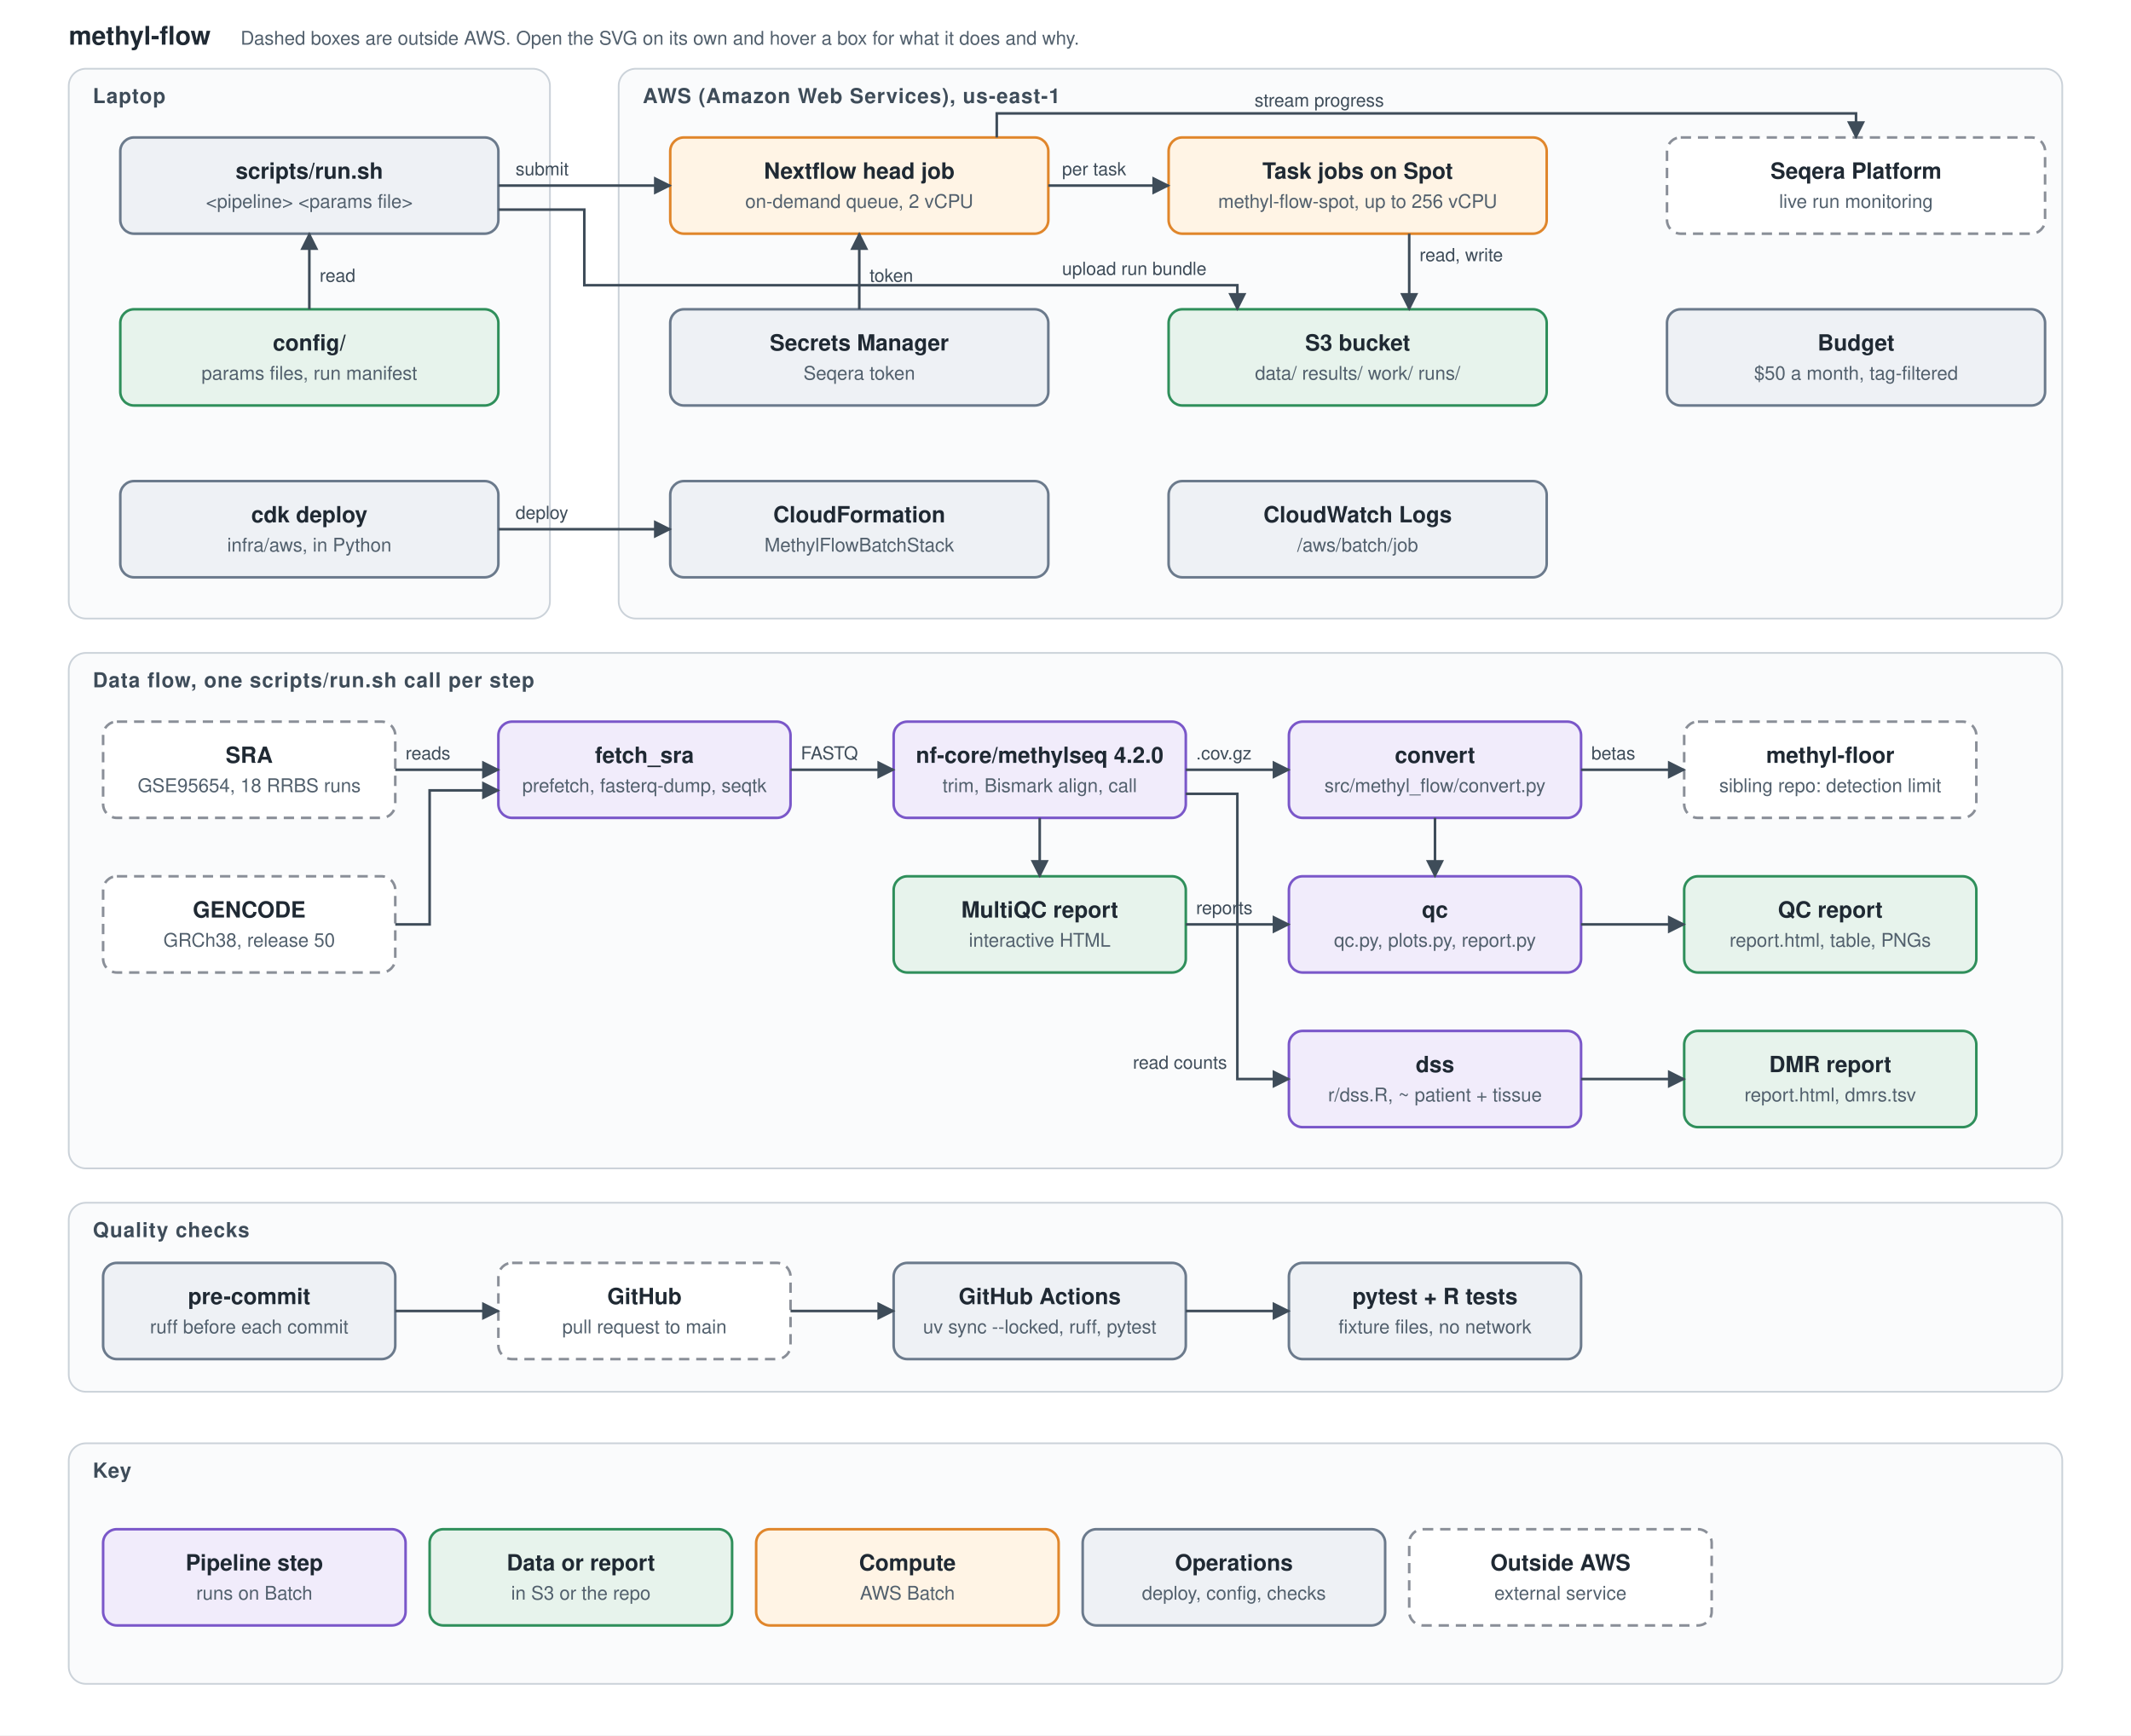
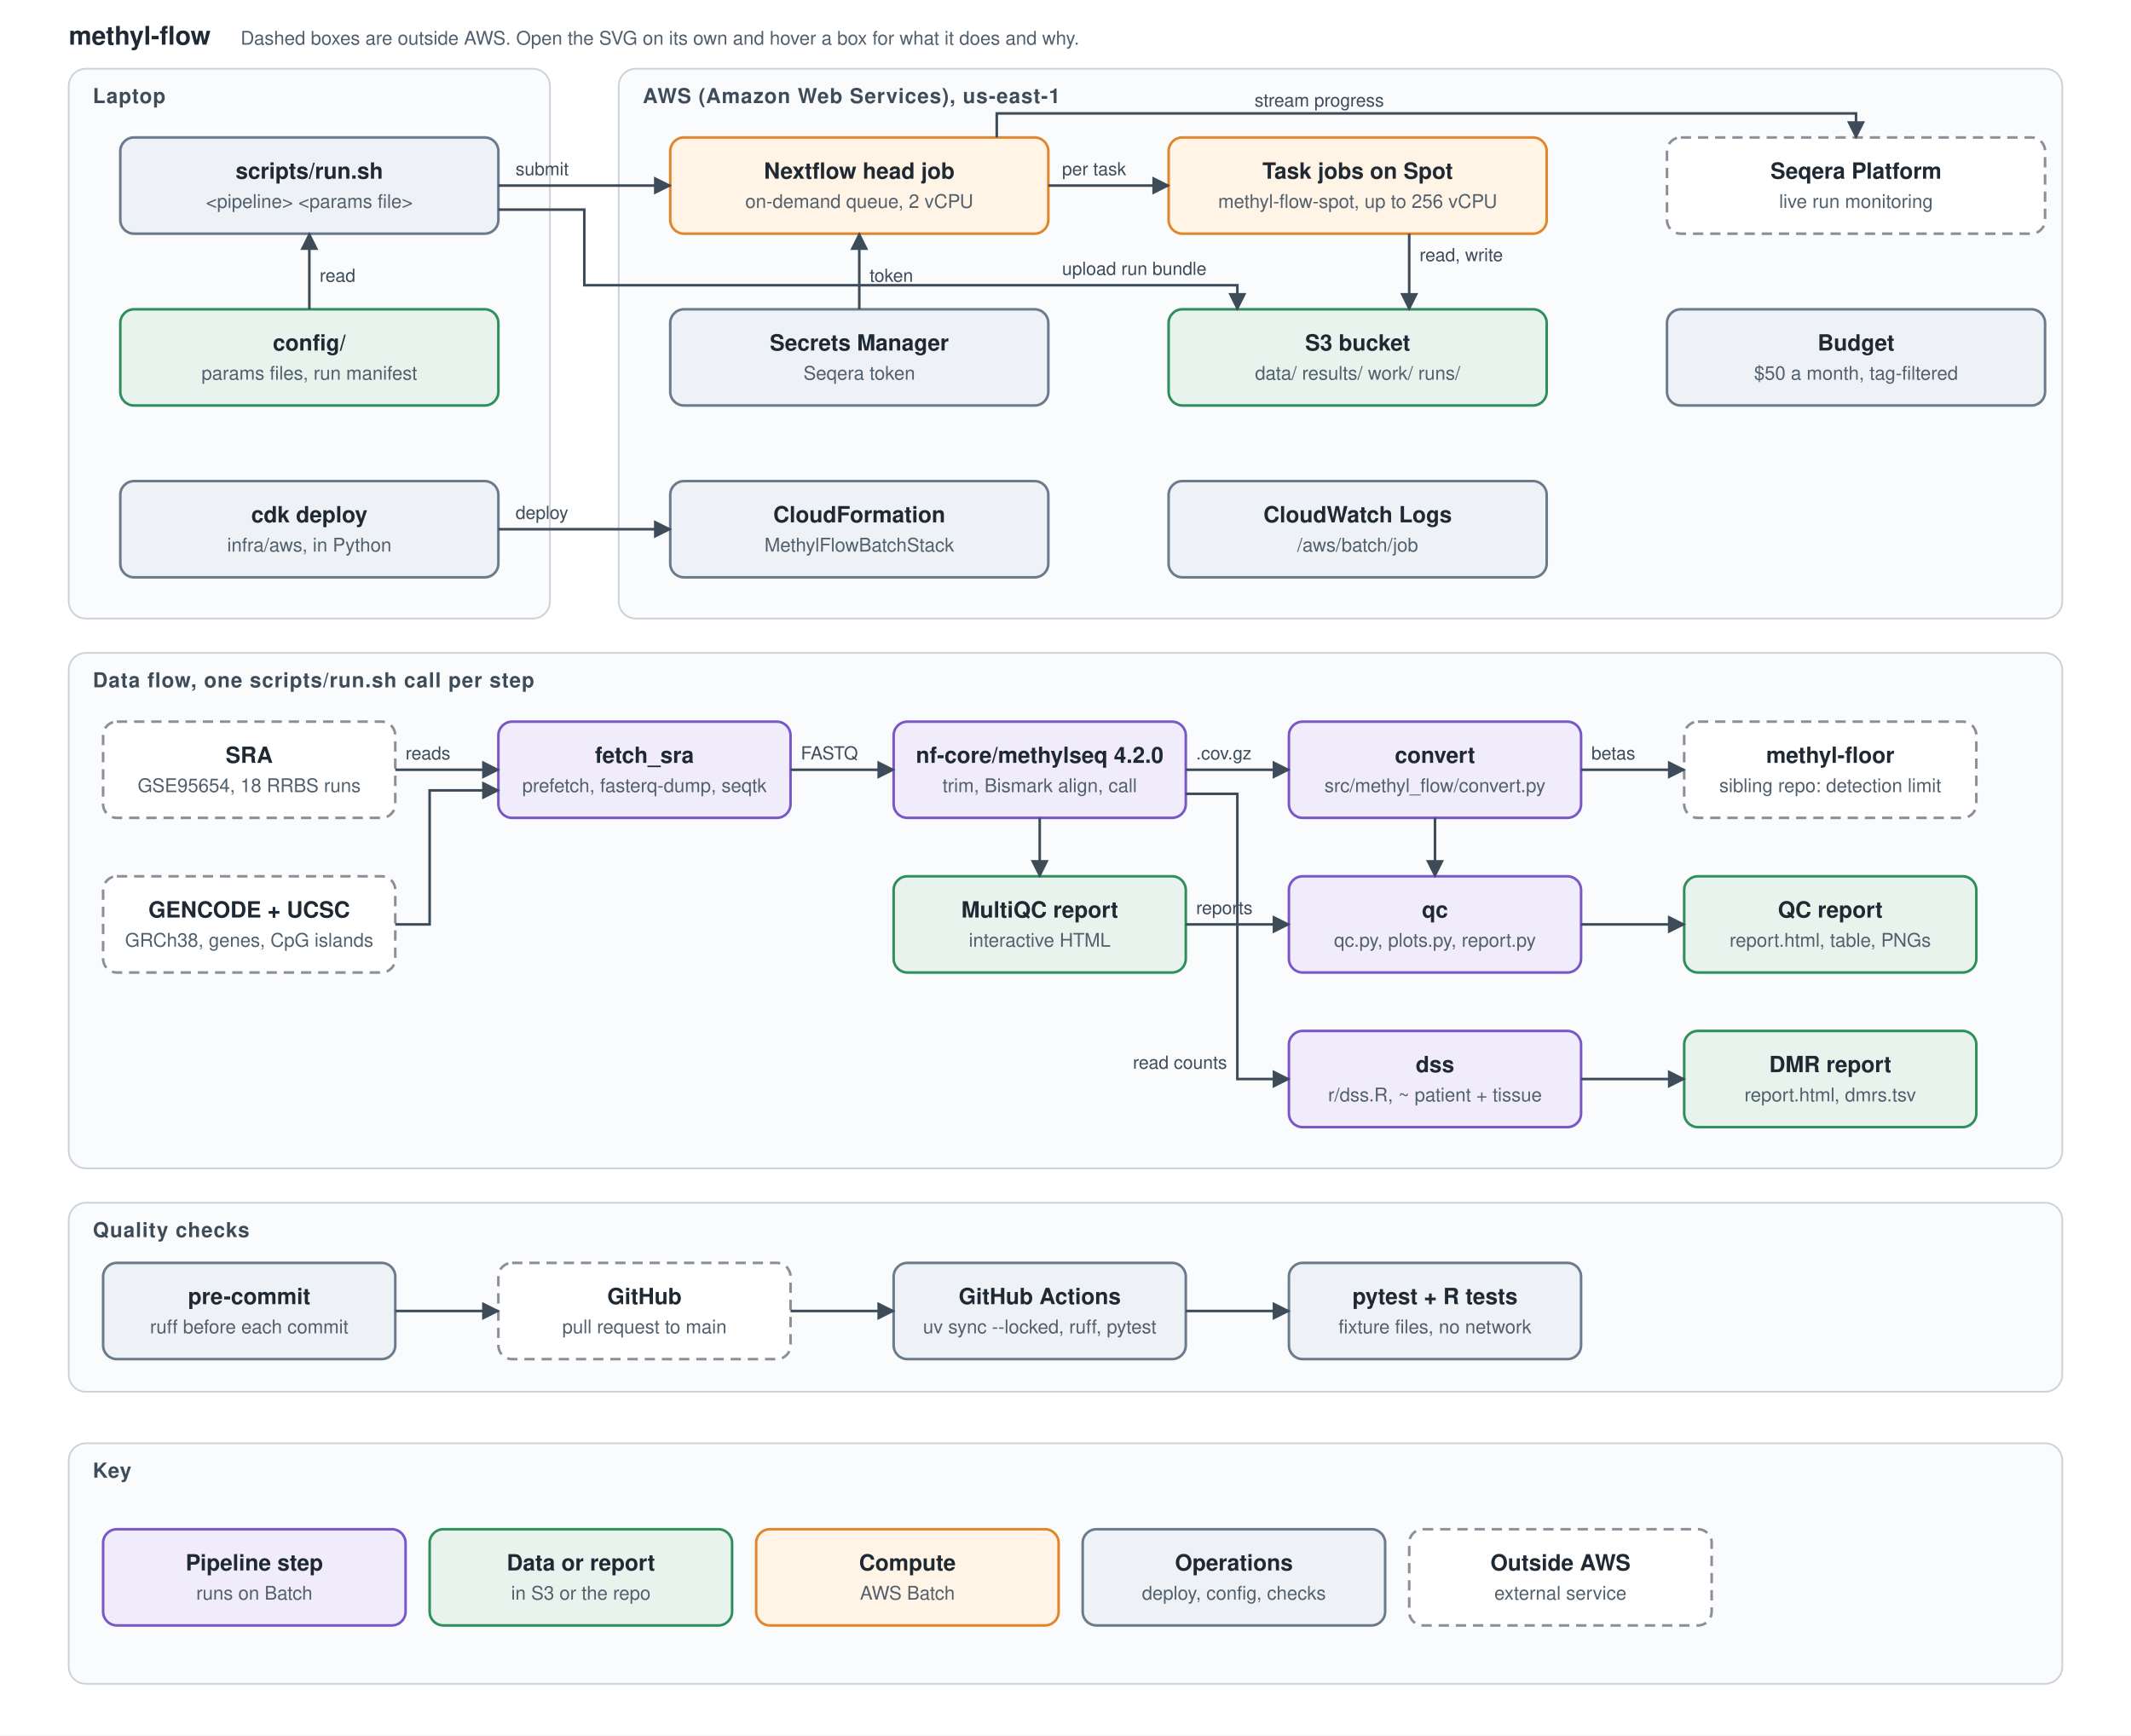
<svg xmlns="http://www.w3.org/2000/svg" xmlns:xlink="http://www.w3.org/1999/xlink" width="1240" height="1010" viewBox="0 0 1240 1010" font-family="-apple-system, BlinkMacSystemFont, Segoe UI, Helvetica, Arial, sans-serif">
  <defs>
    <marker id="arr" viewBox="0 0 10 10" refX="9" refY="5" markerWidth="7" markerHeight="7" orient="auto-start-reverse">
      <path d="M0,0 L10,5 L0,10 z" fill="#3E4C59" />
    </marker>
  </defs>
  <rect width="1240" height="1010" fill="#FFFFFF" />
  <style>.t{fill:#1F2933}.s{fill:#52606D;font-size:11px}.g{fill:#3E4C59;font-size:12px;font-weight:600;letter-spacing:.04em;text-transform:uppercase}.e{fill:#3E4C59;font-size:10.5px}a:hover rect.n{stroke-width:2.5}g.h:hover rect.n{stroke-width:2.5}</style>
  <text x="40" y="26" class="t" font-size="15" font-weight="700">methyl-flow</text>
  <text x="140" y="26" class="s">Dashed boxes are outside AWS. Open the SVG on its own and hover a box for what it does and why.</text>
  <g>
    <rect x="40" y="40" width="280" height="320" rx="10" fill="#FAFBFC" stroke="#CBD2D9" stroke-width="1" />
    <text x="54" y="60" class="g">Laptop</text>
  </g>
  <g>
    <rect x="360" y="40" width="840" height="320" rx="10" fill="#FAFBFC" stroke="#CBD2D9" stroke-width="1" />
    <text x="374" y="60" class="g">AWS (Amazon Web Services), us-east-1</text>
  </g>
  <a xlink:href="https://github.com/toddcreasy/methyl-flow/blob/main/scripts/run.sh" href="https://github.com/toddcreasy/methyl-flow/blob/main/scripts/run.sh" target="_blank">
    <rect class="n" x="70" y="80" width="220" height="56" rx="8" fill="#EEF1F5" stroke="#6B7A8C" stroke-width="1.5" />
    <text x="180.0" y="104.0" text-anchor="middle" class="t" font-size="13" font-weight="700">scripts/run.sh</text>
    <text x="180.0" y="121.0" text-anchor="middle" class="s">&lt;pipeline&gt; &lt;params file&gt;</text>
  </a>
  <a xlink:href="https://github.com/toddcreasy/methyl-flow/blob/main/config" href="https://github.com/toddcreasy/methyl-flow/blob/main/config" target="_blank">
    <rect class="n" x="70" y="180" width="220" height="56" rx="8" fill="#E7F3EC" stroke="#2F8F5B" stroke-width="1.5" />
    <text x="180.0" y="204.0" text-anchor="middle" class="t" font-size="13" font-weight="700">config/</text>
    <text x="180.0" y="221.0" text-anchor="middle" class="s">params files, run manifest</text>
  </a>
  <a xlink:href="https://github.com/toddcreasy/methyl-flow/blob/main/infra/aws/README.md" href="https://github.com/toddcreasy/methyl-flow/blob/main/infra/aws/README.md" target="_blank">
    <rect class="n" x="70" y="280" width="220" height="56" rx="8" fill="#EEF1F5" stroke="#6B7A8C" stroke-width="1.5" />
    <text x="180.0" y="304.0" text-anchor="middle" class="t" font-size="13" font-weight="700">cdk deploy</text>
    <text x="180.0" y="321.0" text-anchor="middle" class="s">infra/aws, in Python</text>
  </a>
  <a xlink:href="https://www.nextflow.io/docs/latest/aws.html" href="https://www.nextflow.io/docs/latest/aws.html" target="_blank">
    <rect class="n" x="390" y="80" width="220" height="56" rx="8" fill="#FFF4E5" stroke="#E0862B" stroke-width="1.5" />
    <text x="500.0" y="104.0" text-anchor="middle" class="t" font-size="13" font-weight="700">Nextflow head job</text>
    <text x="500.0" y="121.0" text-anchor="middle" class="s">on-demand queue, 2 vCPU</text>
  </a>
  <a xlink:href="https://docs.aws.amazon.com/batch/latest/userguide/what-is-batch.html" href="https://docs.aws.amazon.com/batch/latest/userguide/what-is-batch.html" target="_blank">
    <rect class="n" x="680" y="80" width="220" height="56" rx="8" fill="#FFF4E5" stroke="#E0862B" stroke-width="1.5" />
    <text x="790.0" y="104.0" text-anchor="middle" class="t" font-size="13" font-weight="700">Task jobs on Spot</text>
    <text x="790.0" y="121.0" text-anchor="middle" class="s">methyl-flow-spot, up to 256 vCPU</text>
  </a>
  <a xlink:href="https://docs.seqera.io/platform-cloud" href="https://docs.seqera.io/platform-cloud" target="_blank">
    <rect class="n" x="970" y="80" width="220" height="56" rx="8" fill="#FFFFFF" stroke="#8A8F98" stroke-width="1.5" stroke-dasharray="6 4" />
    <text x="1080.0" y="104.0" text-anchor="middle" class="t" font-size="13" font-weight="700">Seqera Platform</text>
    <text x="1080.0" y="121.0" text-anchor="middle" class="s">live run monitoring</text>
  </a>
  <a xlink:href="https://docs.aws.amazon.com/secretsmanager/latest/userguide/intro.html" href="https://docs.aws.amazon.com/secretsmanager/latest/userguide/intro.html" target="_blank">
    <rect class="n" x="390" y="180" width="220" height="56" rx="8" fill="#EEF1F5" stroke="#6B7A8C" stroke-width="1.5" />
    <text x="500.0" y="204.0" text-anchor="middle" class="t" font-size="13" font-weight="700">Secrets Manager</text>
    <text x="500.0" y="221.0" text-anchor="middle" class="s">Seqera token</text>
  </a>
  <a xlink:href="https://docs.aws.amazon.com/AmazonS3/latest/userguide/Welcome.html" href="https://docs.aws.amazon.com/AmazonS3/latest/userguide/Welcome.html" target="_blank">
    <rect class="n" x="680" y="180" width="220" height="56" rx="8" fill="#E7F3EC" stroke="#2F8F5B" stroke-width="1.5" />
    <text x="790.0" y="204.0" text-anchor="middle" class="t" font-size="13" font-weight="700">S3 bucket</text>
    <text x="790.0" y="221.0" text-anchor="middle" class="s">data/ results/ work/ runs/</text>
  </a>
  <a xlink:href="https://docs.aws.amazon.com/cost-management/latest/userguide/budgets-managing-costs.html" href="https://docs.aws.amazon.com/cost-management/latest/userguide/budgets-managing-costs.html" target="_blank">
    <rect class="n" x="970" y="180" width="220" height="56" rx="8" fill="#EEF1F5" stroke="#6B7A8C" stroke-width="1.5" />
    <text x="1080.0" y="204.0" text-anchor="middle" class="t" font-size="13" font-weight="700">Budget</text>
    <text x="1080.0" y="221.0" text-anchor="middle" class="s">$50 a month, tag-filtered</text>
  </a>
  <a xlink:href="https://docs.aws.amazon.com/AWSCloudFormation/latest/UserGuide/Welcome.html" href="https://docs.aws.amazon.com/AWSCloudFormation/latest/UserGuide/Welcome.html" target="_blank">
    <rect class="n" x="390" y="280" width="220" height="56" rx="8" fill="#EEF1F5" stroke="#6B7A8C" stroke-width="1.5" />
    <text x="500.0" y="304.0" text-anchor="middle" class="t" font-size="13" font-weight="700">CloudFormation</text>
    <text x="500.0" y="321.0" text-anchor="middle" class="s">MethylFlowBatchStack</text>
  </a>
  <a xlink:href="https://docs.aws.amazon.com/AmazonCloudWatch/latest/logs/WhatIsCloudWatchLogs.html" href="https://docs.aws.amazon.com/AmazonCloudWatch/latest/logs/WhatIsCloudWatchLogs.html" target="_blank">
    <rect class="n" x="680" y="280" width="220" height="56" rx="8" fill="#EEF1F5" stroke="#6B7A8C" stroke-width="1.5" />
    <text x="790.0" y="304.0" text-anchor="middle" class="t" font-size="13" font-weight="700">CloudWatch Logs</text>
    <text x="790.0" y="321.0" text-anchor="middle" class="s">/aws/batch/job</text>
  </a>
  <g>
    <polyline points="290,108 390,108" fill="none" stroke="#3E4C59" stroke-width="1.5" marker-end="url(#arr)" />
    <text x="300" y="102" class="e" text-anchor="start">submit</text>
  </g>
  <g>
    <polyline points="290,122 340,122 340,166 720,166 720,180" fill="none" stroke="#3E4C59" stroke-width="1.5" marker-end="url(#arr)" />
    <text x="618" y="160" class="e" text-anchor="start">upload run bundle</text>
  </g>
  <g>
    <polyline points="180.0,180 180.0,136" fill="none" stroke="#3E4C59" stroke-width="1.5" marker-end="url(#arr)" />
    <text x="186.0" y="164" class="e" text-anchor="start">read</text>
  </g>
  <g>
    <polyline points="290,308 390,308" fill="none" stroke="#3E4C59" stroke-width="1.5" marker-end="url(#arr)" />
    <text x="300" y="302" class="e" text-anchor="start">deploy</text>
  </g>
  <g>
    <polyline points="610,108 680,108" fill="none" stroke="#3E4C59" stroke-width="1.5" marker-end="url(#arr)" />
    <text x="618" y="102" class="e" text-anchor="start">per task</text>
  </g>
  <g>
    <polyline points="820.0,136 820.0,180" fill="none" stroke="#3E4C59" stroke-width="1.5" marker-end="url(#arr)" />
    <text x="826.0" y="152" class="e" text-anchor="start">read, write</text>
  </g>
  <g>
    <polyline points="500.0,180 500.0,136" fill="none" stroke="#3E4C59" stroke-width="1.5" marker-end="url(#arr)" />
    <text x="506.0" y="164" class="e" text-anchor="start">token</text>
  </g>
  <g>
    <polyline points="580,80 580,66 1080.0,66 1080.0,80" fill="none" stroke="#3E4C59" stroke-width="1.5" marker-end="url(#arr)" />
    <text x="730" y="62" class="e" text-anchor="start">stream progress</text>
  </g>
  <g>
    <rect x="40" y="380" width="1160" height="300" rx="10" fill="#FAFBFC" stroke="#CBD2D9" stroke-width="1" />
    <text x="54" y="400" class="g">Data flow, one scripts/run.sh call per step</text>
  </g>
  <a xlink:href="https://www.ncbi.nlm.nih.gov/geo/query/acc.cgi?acc=GSE95654" href="https://www.ncbi.nlm.nih.gov/geo/query/acc.cgi?acc=GSE95654" target="_blank">
    <rect class="n" x="60" y="420" width="170" height="56" rx="8" fill="#FFFFFF" stroke="#8A8F98" stroke-width="1.5" stroke-dasharray="6 4" />
    <text x="145.0" y="444.0" text-anchor="middle" class="t" font-size="13" font-weight="700">SRA</text>
    <text x="145.0" y="461.0" text-anchor="middle" class="s">GSE95654, 18 RRBS runs</text>
  </a>
  <a xlink:href="https://www.gencodegenes.org/human/release_50.html" href="https://www.gencodegenes.org/human/release_50.html" target="_blank">
    <rect class="n" x="60" y="510" width="170" height="56" rx="8" fill="#FFFFFF" stroke="#8A8F98" stroke-width="1.5" stroke-dasharray="6 4" />
-     <text x="145.0" y="534.0" text-anchor="middle" class="t" font-size="13" font-weight="700">GENCODE</text>
-     <text x="145.0" y="551.0" text-anchor="middle" class="s">GRCh38, release 50</text>
+     <text x="145.0" y="534.0" text-anchor="middle" class="t" font-size="13" font-weight="700">GENCODE + UCSC</text>
+     <text x="145.0" y="551.0" text-anchor="middle" class="s">GRCh38, genes, CpG islands</text>
  </a>
  <a xlink:href="https://github.com/toddcreasy/methyl-flow/blob/main/pipelines/fetch_sra/main.nf" href="https://github.com/toddcreasy/methyl-flow/blob/main/pipelines/fetch_sra/main.nf" target="_blank">
    <rect class="n" x="290" y="420" width="170" height="56" rx="8" fill="#F1ECFB" stroke="#7A57C9" stroke-width="1.5" />
    <text x="375.0" y="444.0" text-anchor="middle" class="t" font-size="13" font-weight="700">fetch_sra</text>
    <text x="375.0" y="461.0" text-anchor="middle" class="s">prefetch, fasterq-dump, seqtk</text>
  </a>
  <a xlink:href="https://nf-co.re/methylseq/4.2.0" href="https://nf-co.re/methylseq/4.2.0" target="_blank">
    <rect class="n" x="520" y="420" width="170" height="56" rx="8" fill="#F1ECFB" stroke="#7A57C9" stroke-width="1.5" />
    <text x="605.0" y="444.0" text-anchor="middle" class="t" font-size="13" font-weight="700">nf-core/methylseq 4.2.0</text>
    <text x="605.0" y="461.0" text-anchor="middle" class="s">trim, Bismark align, call</text>
  </a>
  <a xlink:href="https://github.com/toddcreasy/methyl-flow/blob/main/docs/reports" href="https://github.com/toddcreasy/methyl-flow/blob/main/docs/reports" target="_blank">
    <rect class="n" x="520" y="510" width="170" height="56" rx="8" fill="#E7F3EC" stroke="#2F8F5B" stroke-width="1.5" />
    <text x="605.0" y="534.0" text-anchor="middle" class="t" font-size="13" font-weight="700">MultiQC report</text>
    <text x="605.0" y="551.0" text-anchor="middle" class="s">interactive HTML</text>
  </a>
  <a xlink:href="https://github.com/toddcreasy/methyl-flow/blob/main/src/methyl_flow/convert.py" href="https://github.com/toddcreasy/methyl-flow/blob/main/src/methyl_flow/convert.py" target="_blank">
    <rect class="n" x="750" y="420" width="170" height="56" rx="8" fill="#F1ECFB" stroke="#7A57C9" stroke-width="1.5" />
    <text x="835.0" y="444.0" text-anchor="middle" class="t" font-size="13" font-weight="700">convert</text>
    <text x="835.0" y="461.0" text-anchor="middle" class="s">src/methyl_flow/convert.py</text>
  </a>
  <g class="h">
    <rect class="n" x="980" y="420" width="170" height="56" rx="8" fill="#FFFFFF" stroke="#8A8F98" stroke-width="1.5" stroke-dasharray="6 4" />
    <text x="1065.0" y="444.0" text-anchor="middle" class="t" font-size="13" font-weight="700">methyl-floor</text>
    <text x="1065.0" y="461.0" text-anchor="middle" class="s">sibling repo: detection limit</text>
  </g>
  <a xlink:href="https://github.com/toddcreasy/methyl-flow/blob/main/src/methyl_flow/qc.py" href="https://github.com/toddcreasy/methyl-flow/blob/main/src/methyl_flow/qc.py" target="_blank">
    <rect class="n" x="750" y="510" width="170" height="56" rx="8" fill="#F1ECFB" stroke="#7A57C9" stroke-width="1.5" />
    <text x="835.0" y="534.0" text-anchor="middle" class="t" font-size="13" font-weight="700">qc</text>
    <text x="835.0" y="551.0" text-anchor="middle" class="s">qc.py, plots.py, report.py</text>
  </a>
  <a xlink:href="https://github.com/toddcreasy/methyl-flow/blob/main/docs/reports" href="https://github.com/toddcreasy/methyl-flow/blob/main/docs/reports" target="_blank">
    <rect class="n" x="980" y="510" width="170" height="56" rx="8" fill="#E7F3EC" stroke="#2F8F5B" stroke-width="1.5" />
    <text x="1065.0" y="534.0" text-anchor="middle" class="t" font-size="13" font-weight="700">QC report</text>
    <text x="1065.0" y="551.0" text-anchor="middle" class="s">report.html, table, PNGs</text>
  </a>
  <a xlink:href="https://github.com/toddcreasy/methyl-flow/blob/main/r/dss.R" href="https://github.com/toddcreasy/methyl-flow/blob/main/r/dss.R" target="_blank">
    <rect class="n" x="750" y="600" width="170" height="56" rx="8" fill="#F1ECFB" stroke="#7A57C9" stroke-width="1.5" />
    <text x="835.0" y="624.0" text-anchor="middle" class="t" font-size="13" font-weight="700">dss</text>
    <text x="835.0" y="641.0" text-anchor="middle" class="s">r/dss.R, ~ patient + tissue</text>
  </a>
  <a xlink:href="https://github.com/toddcreasy/methyl-flow/blob/main/docs/reports" href="https://github.com/toddcreasy/methyl-flow/blob/main/docs/reports" target="_blank">
    <rect class="n" x="980" y="600" width="170" height="56" rx="8" fill="#E7F3EC" stroke="#2F8F5B" stroke-width="1.5" />
    <text x="1065.0" y="624.0" text-anchor="middle" class="t" font-size="13" font-weight="700">DMR report</text>
    <text x="1065.0" y="641.0" text-anchor="middle" class="s">report.html, dmrs.tsv</text>
  </a>
  <g>
    <polyline points="230,448 290,448" fill="none" stroke="#3E4C59" stroke-width="1.5" marker-end="url(#arr)" />
    <text x="236" y="442" class="e" text-anchor="start">reads</text>
  </g>
  <g>
    <polyline points="230,538 250,538 250,460 290,460" fill="none" stroke="#3E4C59" stroke-width="1.5" marker-end="url(#arr)" />
  </g>
  <g>
    <polyline points="460,448 520,448" fill="none" stroke="#3E4C59" stroke-width="1.5" marker-end="url(#arr)" />
    <text x="466" y="442" class="e" text-anchor="start">FASTQ</text>
  </g>
  <g>
    <polyline points="605.0,476 605.0,510" fill="none" stroke="#3E4C59" stroke-width="1.5" marker-end="url(#arr)" />
  </g>
  <g>
    <polyline points="690,448 750,448" fill="none" stroke="#3E4C59" stroke-width="1.5" marker-end="url(#arr)" />
    <text x="696" y="442" class="e" text-anchor="start">.cov.gz</text>
  </g>
  <g>
    <polyline points="920,448 980,448" fill="none" stroke="#3E4C59" stroke-width="1.5" marker-end="url(#arr)" />
    <text x="926" y="442" class="e" text-anchor="start">betas</text>
  </g>
  <g>
    <polyline points="690,538 750,538" fill="none" stroke="#3E4C59" stroke-width="1.5" marker-end="url(#arr)" />
    <text x="696" y="532" class="e" text-anchor="start">reports</text>
  </g>
  <g>
    <polyline points="835.0,476 835.0,510" fill="none" stroke="#3E4C59" stroke-width="1.5" marker-end="url(#arr)" />
  </g>
  <g>
    <polyline points="920,538 980,538" fill="none" stroke="#3E4C59" stroke-width="1.5" marker-end="url(#arr)" />
  </g>
  <g>
    <polyline points="690,462 720,462 720,628 750,628" fill="none" stroke="#3E4C59" stroke-width="1.5" marker-end="url(#arr)" />
    <text x="714" y="622" class="e" text-anchor="end">read counts</text>
  </g>
  <g>
    <polyline points="920,628 980,628" fill="none" stroke="#3E4C59" stroke-width="1.5" marker-end="url(#arr)" />
  </g>
  <g>
    <rect x="40" y="700" width="1160" height="110" rx="10" fill="#FAFBFC" stroke="#CBD2D9" stroke-width="1" />
    <text x="54" y="720" class="g">Quality checks</text>
  </g>
  <a xlink:href="https://pre-commit.com/" href="https://pre-commit.com/" target="_blank">
    <rect class="n" x="60" y="735" width="170" height="56" rx="8" fill="#EEF1F5" stroke="#6B7A8C" stroke-width="1.5" />
    <text x="145.0" y="759.0" text-anchor="middle" class="t" font-size="13" font-weight="700">pre-commit</text>
    <text x="145.0" y="776.0" text-anchor="middle" class="s">ruff before each commit</text>
  </a>
  <a xlink:href="https://docs.github.com/en/repositories/configuring-branches-and-merges-in-your-repository/managing-protected-branches/about-protected-branches" href="https://docs.github.com/en/repositories/configuring-branches-and-merges-in-your-repository/managing-protected-branches/about-protected-branches" target="_blank">
    <rect class="n" x="290" y="735" width="170" height="56" rx="8" fill="#FFFFFF" stroke="#8A8F98" stroke-width="1.5" stroke-dasharray="6 4" />
    <text x="375.0" y="759.0" text-anchor="middle" class="t" font-size="13" font-weight="700">GitHub</text>
    <text x="375.0" y="776.0" text-anchor="middle" class="s">pull request to main</text>
  </a>
  <a xlink:href="https://github.com/toddcreasy/methyl-flow/blob/main/.github/workflows/ci.yml" href="https://github.com/toddcreasy/methyl-flow/blob/main/.github/workflows/ci.yml" target="_blank">
    <rect class="n" x="520" y="735" width="170" height="56" rx="8" fill="#EEF1F5" stroke="#6B7A8C" stroke-width="1.5" />
    <text x="605.0" y="759.0" text-anchor="middle" class="t" font-size="13" font-weight="700">GitHub Actions</text>
    <text x="605.0" y="776.0" text-anchor="middle" class="s">uv sync --locked, ruff, pytest</text>
  </a>
  <a xlink:href="https://github.com/toddcreasy/methyl-flow/blob/main/tests" href="https://github.com/toddcreasy/methyl-flow/blob/main/tests" target="_blank">
    <rect class="n" x="750" y="735" width="170" height="56" rx="8" fill="#EEF1F5" stroke="#6B7A8C" stroke-width="1.5" />
    <text x="835.0" y="759.0" text-anchor="middle" class="t" font-size="13" font-weight="700">pytest + R tests</text>
    <text x="835.0" y="776.0" text-anchor="middle" class="s">fixture files, no network</text>
  </a>
  <g>
    <polyline points="230,763 290,763" fill="none" stroke="#3E4C59" stroke-width="1.5" marker-end="url(#arr)" />
  </g>
  <g>
    <polyline points="460,763 520,763" fill="none" stroke="#3E4C59" stroke-width="1.5" marker-end="url(#arr)" />
  </g>
  <g>
    <polyline points="690,763 750,763" fill="none" stroke="#3E4C59" stroke-width="1.5" marker-end="url(#arr)" />
  </g>
  <g>
    <rect x="40" y="840" width="1160" height="140" rx="10" fill="#FAFBFC" stroke="#CBD2D9" stroke-width="1" />
    <text x="54" y="860" class="g">Key</text>
  </g>
  <g class="h">
    <rect class="n" x="60" y="890" width="176" height="56" rx="8" fill="#F1ECFB" stroke="#7A57C9" stroke-width="1.5" />
    <text x="148.0" y="914.0" text-anchor="middle" class="t" font-size="13" font-weight="700">Pipeline step</text>
    <text x="148.0" y="931.0" text-anchor="middle" class="s">runs on Batch</text>
  </g>
  <g class="h">
    <rect class="n" x="250" y="890" width="176" height="56" rx="8" fill="#E7F3EC" stroke="#2F8F5B" stroke-width="1.5" />
    <text x="338.0" y="914.0" text-anchor="middle" class="t" font-size="13" font-weight="700">Data or report</text>
    <text x="338.0" y="931.0" text-anchor="middle" class="s">in S3 or the repo</text>
  </g>
  <g class="h">
    <rect class="n" x="440" y="890" width="176" height="56" rx="8" fill="#FFF4E5" stroke="#E0862B" stroke-width="1.5" />
    <text x="528.0" y="914.0" text-anchor="middle" class="t" font-size="13" font-weight="700">Compute</text>
    <text x="528.0" y="931.0" text-anchor="middle" class="s">AWS Batch</text>
  </g>
  <g class="h">
    <rect class="n" x="630" y="890" width="176" height="56" rx="8" fill="#EEF1F5" stroke="#6B7A8C" stroke-width="1.5" />
    <text x="718.0" y="914.0" text-anchor="middle" class="t" font-size="13" font-weight="700">Operations</text>
    <text x="718.0" y="931.0" text-anchor="middle" class="s">deploy, config, checks</text>
  </g>
  <g class="h">
    <rect class="n" x="820" y="890" width="176" height="56" rx="8" fill="#FFFFFF" stroke="#8A8F98" stroke-width="1.5" stroke-dasharray="6 4" />
    <text x="908.0" y="914.0" text-anchor="middle" class="t" font-size="13" font-weight="700">Outside AWS</text>
    <text x="908.0" y="931.0" text-anchor="middle" class="s">external service</text>
  </g>
</svg>
